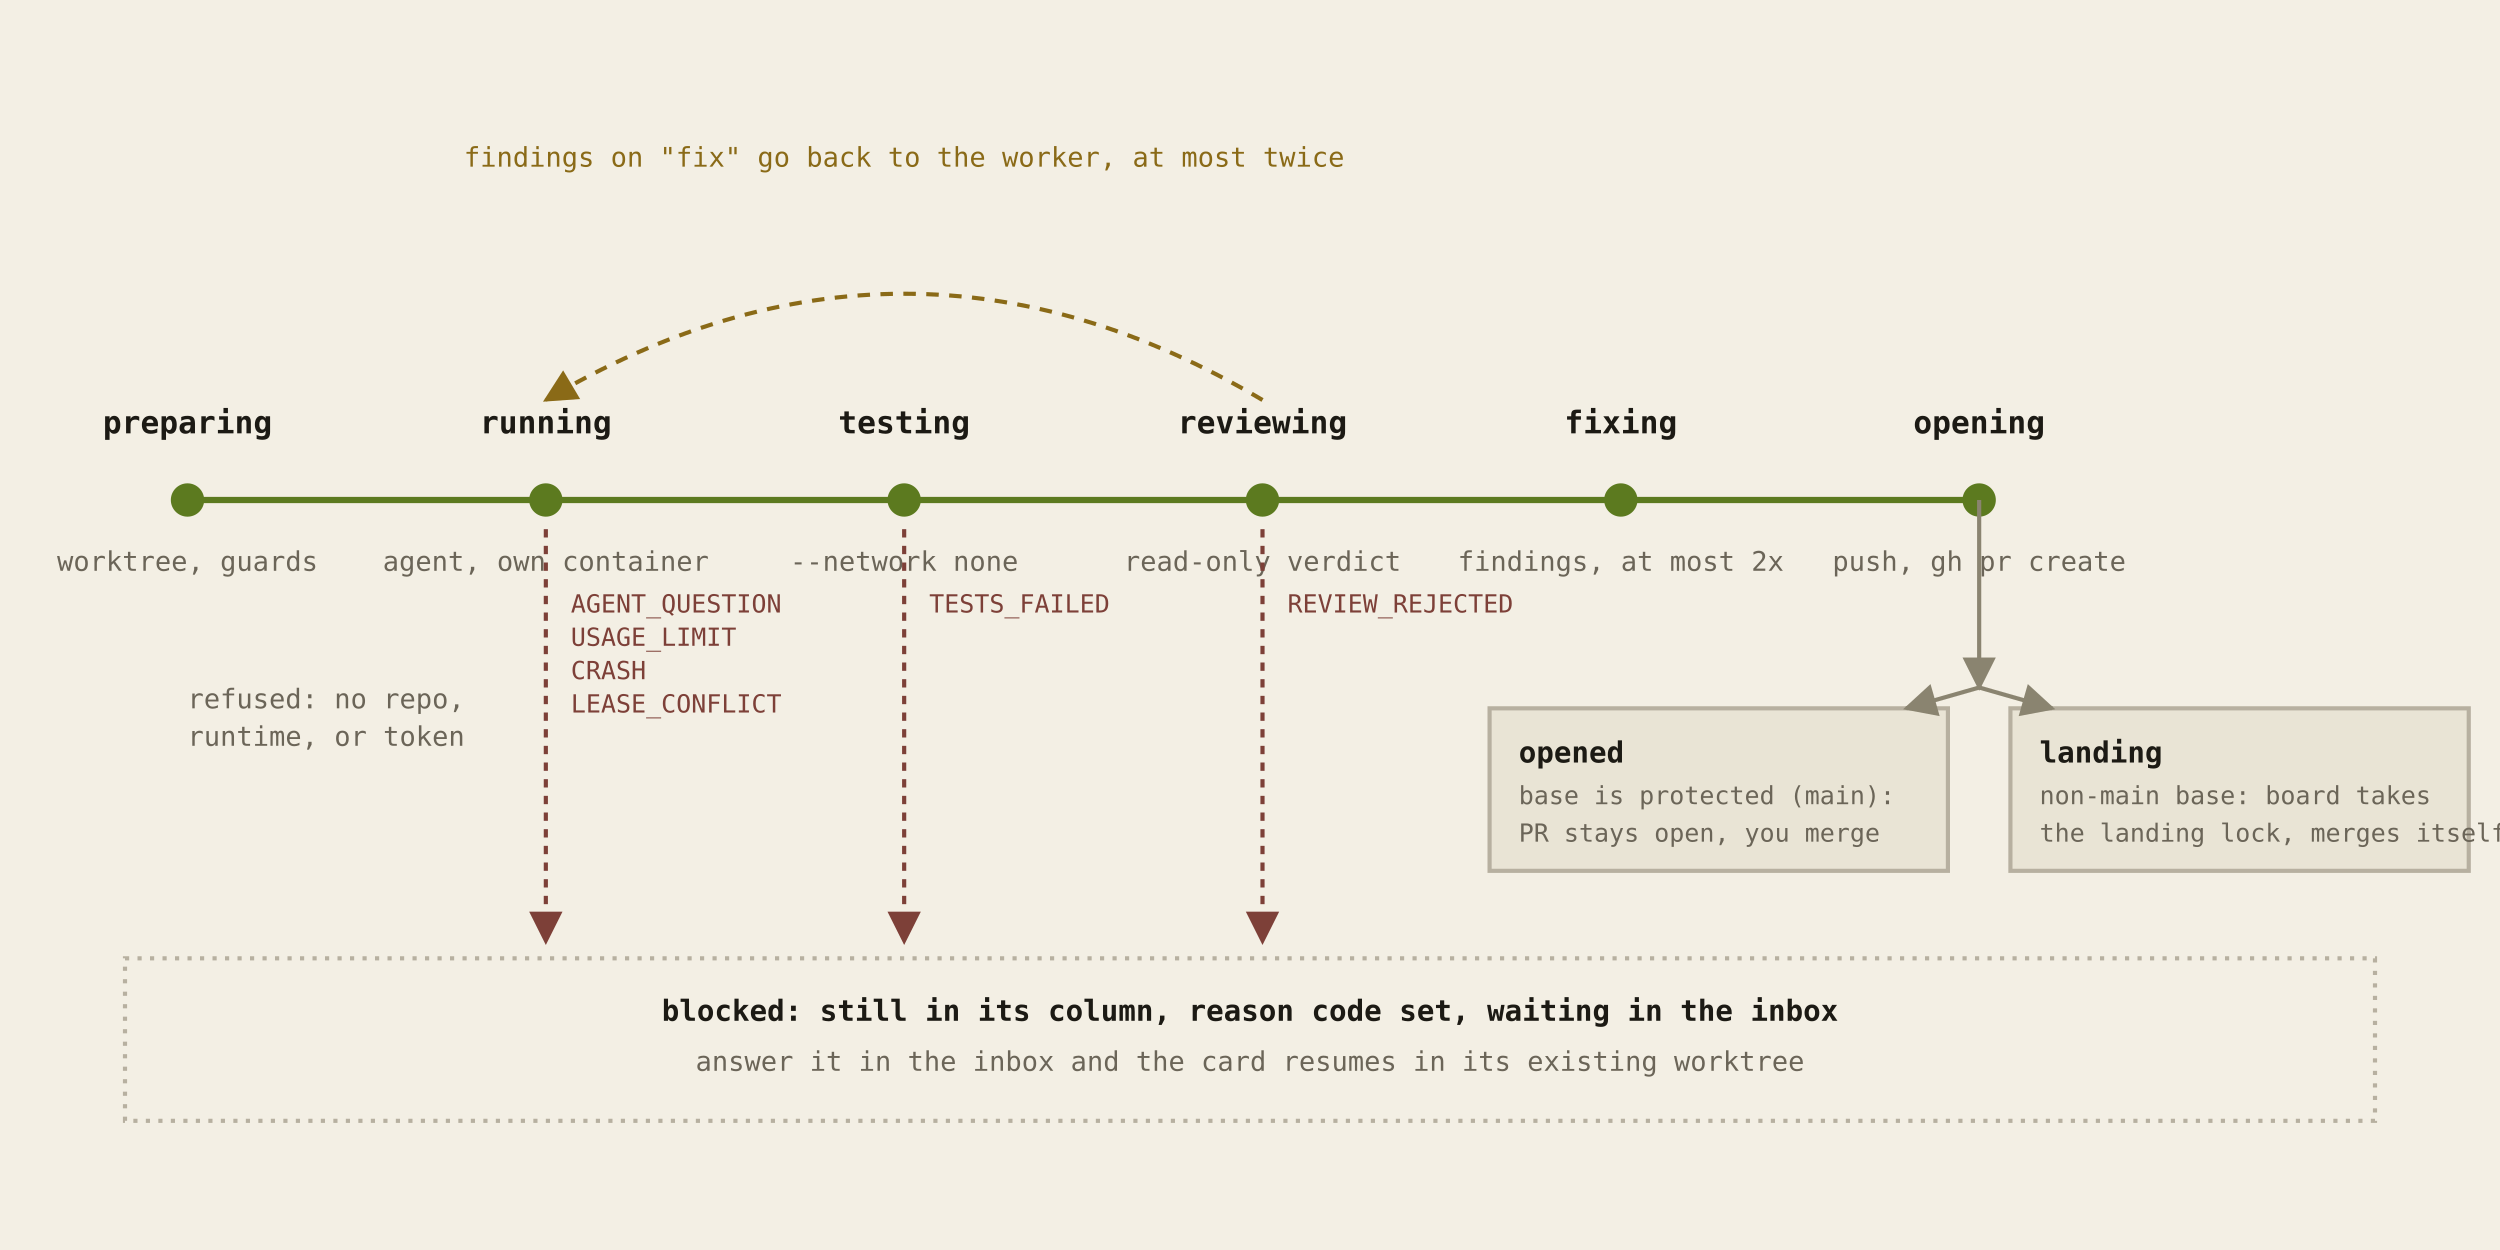
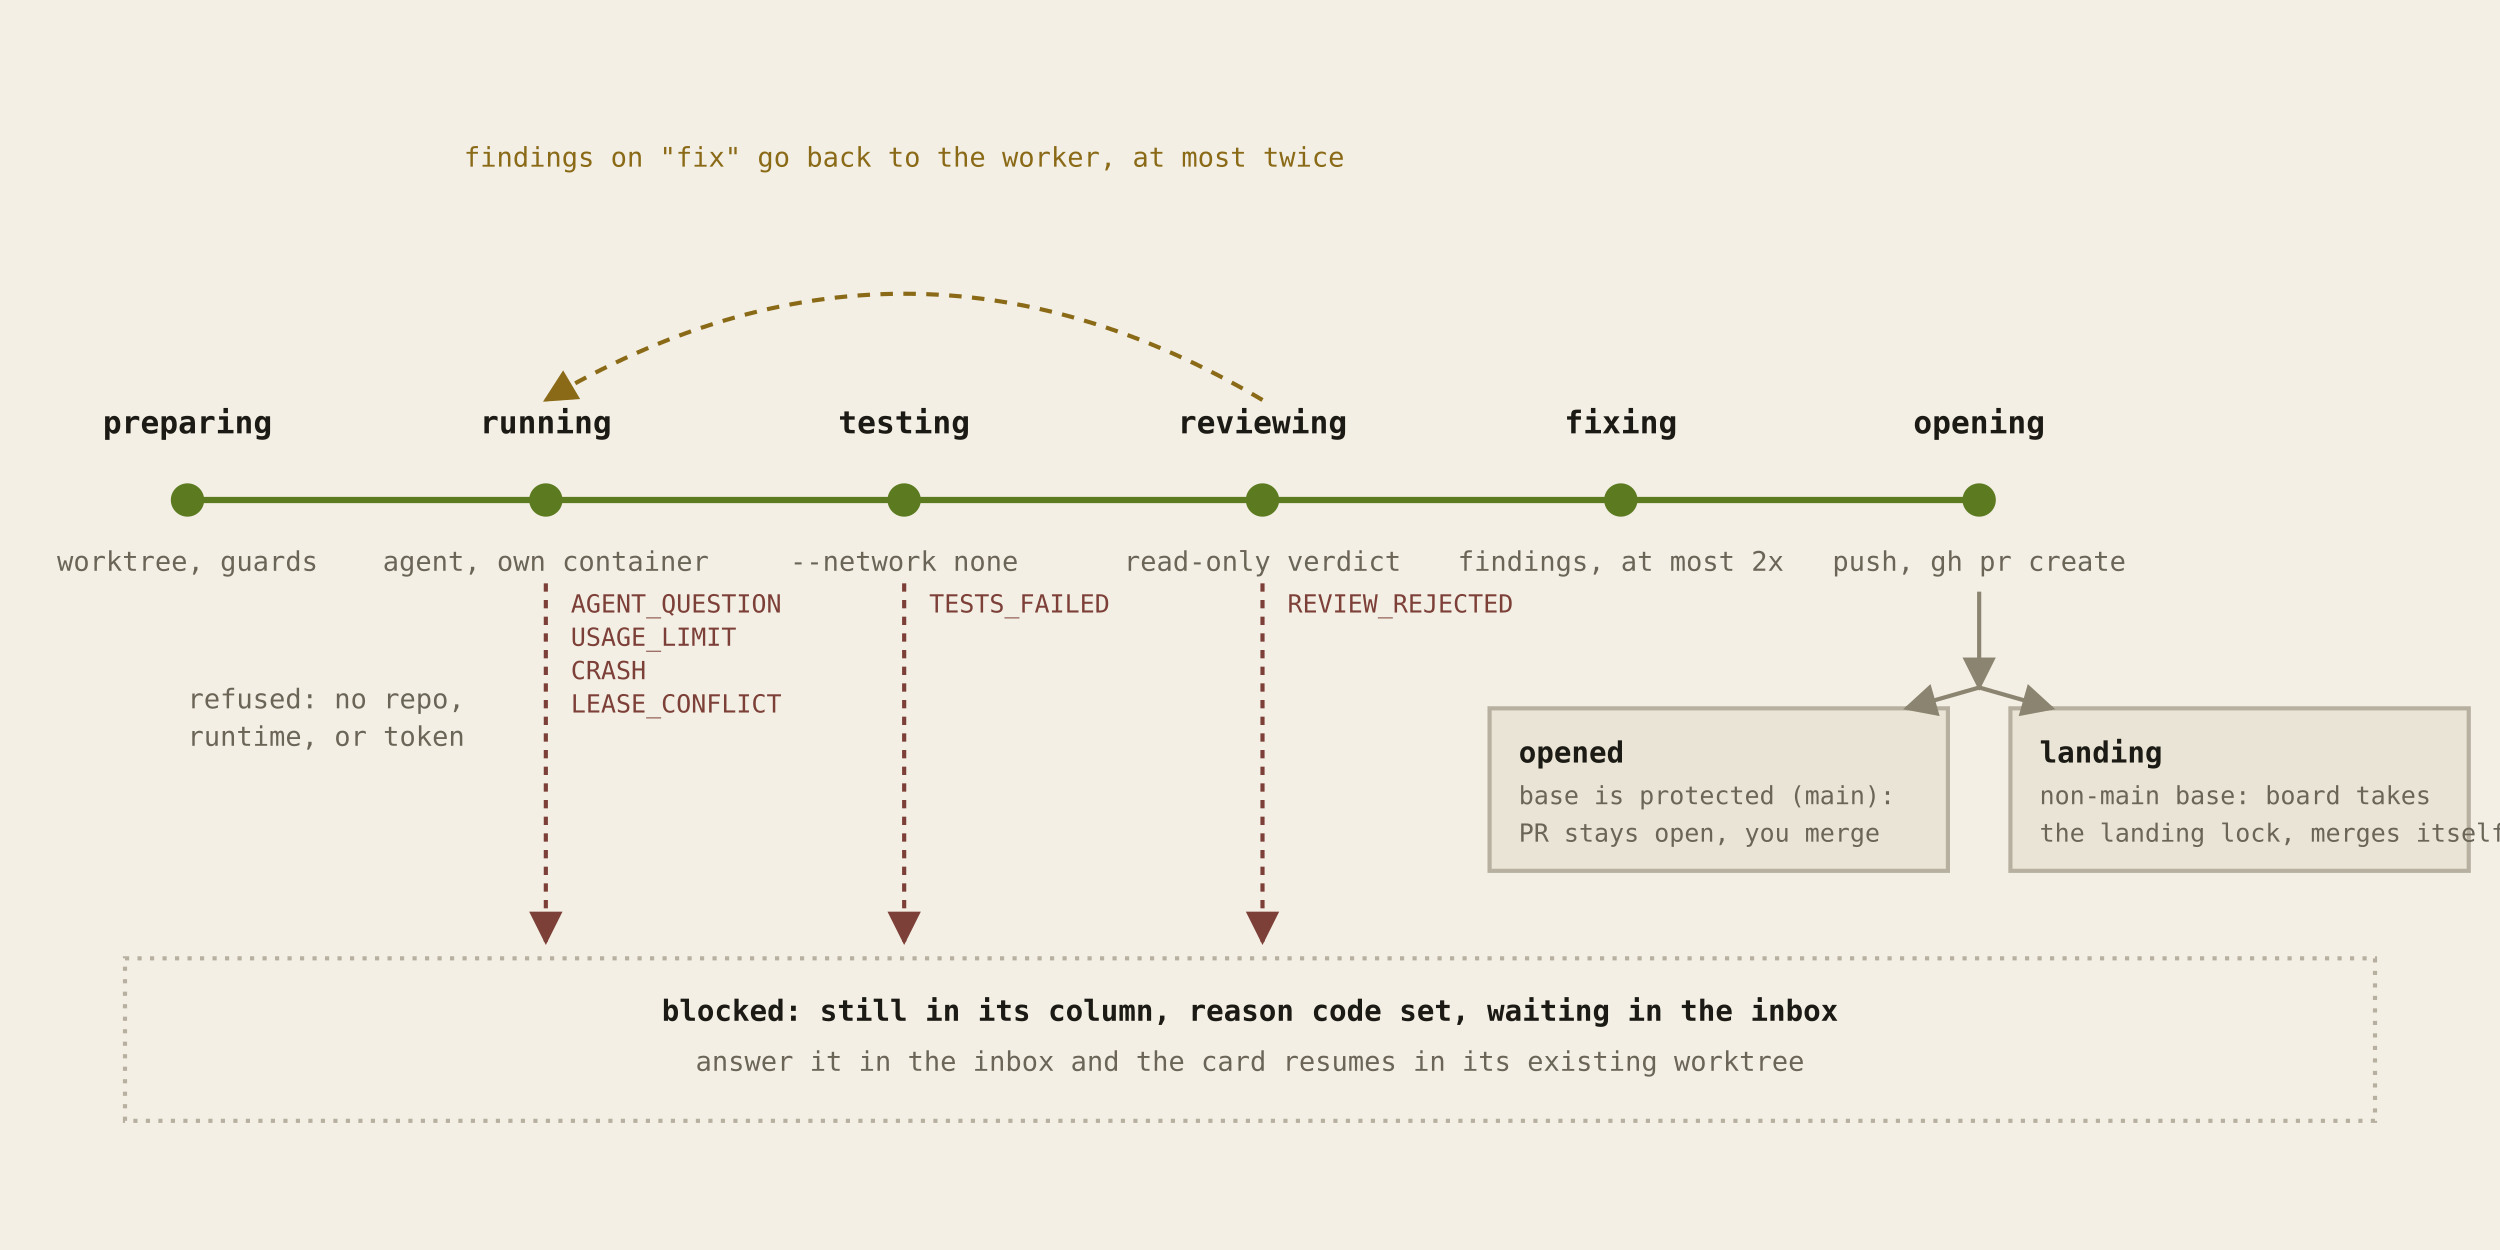
<svg xmlns="http://www.w3.org/2000/svg" viewBox="0 0 1200 600" width="1200" height="600" font-family="&quot;SF Mono&quot;, Menlo, monospace">
  <rect x="0" y="0" width="1200" height="600" fill="#f3efe4" />
  <marker id="arrow" viewBox="0 0 10 10" refX="9" refY="5" markerWidth="8" markerHeight="8" orient="auto-start-reverse">
    <path d="M0,0 L10,5 L0,10 z" fill="#8a8470" />
  </marker>
  <marker id="arrow-warn" viewBox="0 0 10 10" refX="9" refY="5" markerWidth="8" markerHeight="8" orient="auto-start-reverse">
    <path d="M0,0 L10,5 L0,10 z" fill="#7d4038" />
  </marker>
  <marker id="arrow-fix" viewBox="0 0 10 10" refX="9" refY="5" markerWidth="8" markerHeight="8" orient="auto-start-reverse">
    <path d="M0,0 L10,5 L0,10 z" fill="#8a6a17" />
  </marker>
  <g id="fix-loop">
    <path d="M 606.0 192 Q 434.0 90 262.0 192" fill="none" stroke="#8a6a17" stroke-width="2" stroke-dasharray="6 5" marker-end="url(#arrow-fix)" />
    <text x="434.0" y="80" font-size="13" font-weight="normal" fill="#8a6a17" text-anchor="middle" xml:space="preserve">findings on "fix" go back to the worker, at most twice</text>
  </g>
  <g id="stages">
    <line x1="90" y1="240" x2="950" y2="240" stroke="#5c7a1f" stroke-width="3" />
    <circle cx="90.0" cy="240" r="8" fill="#5c7a1f" />
    <text x="90.0" y="208" font-size="15" font-weight="bold" fill="#1c1a14" text-anchor="middle" xml:space="preserve">preparing</text>
    <text x="90.0" y="274" font-size="13" font-weight="normal" fill="#6b6558" text-anchor="middle" xml:space="preserve">worktree, guards</text>
    <circle cx="262.0" cy="240" r="8" fill="#5c7a1f" />
    <text x="262.0" y="208" font-size="15" font-weight="bold" fill="#1c1a14" text-anchor="middle" xml:space="preserve">running</text>
    <text x="262.0" y="274" font-size="13" font-weight="normal" fill="#6b6558" text-anchor="middle" xml:space="preserve">agent, own container</text>
    <circle cx="434.0" cy="240" r="8" fill="#5c7a1f" />
    <text x="434.0" y="208" font-size="15" font-weight="bold" fill="#1c1a14" text-anchor="middle" xml:space="preserve">testing</text>
    <text x="434.0" y="274" font-size="13" font-weight="normal" fill="#6b6558" text-anchor="middle" xml:space="preserve">--network none</text>
    <circle cx="606.0" cy="240" r="8" fill="#5c7a1f" />
    <text x="606.0" y="208" font-size="15" font-weight="bold" fill="#1c1a14" text-anchor="middle" xml:space="preserve">reviewing</text>
    <text x="606.0" y="274" font-size="13" font-weight="normal" fill="#6b6558" text-anchor="middle" xml:space="preserve">read-only verdict</text>
    <circle cx="778.0" cy="240" r="8" fill="#5c7a1f" />
    <text x="778.0" y="208" font-size="15" font-weight="bold" fill="#1c1a14" text-anchor="middle" xml:space="preserve">fixing</text>
    <text x="778.0" y="274" font-size="13" font-weight="normal" fill="#6b6558" text-anchor="middle" xml:space="preserve">findings, at most 2x</text>
    <circle cx="950.0" cy="240" r="8" fill="#5c7a1f" />
    <text x="950.0" y="208" font-size="15" font-weight="bold" fill="#1c1a14" text-anchor="middle" xml:space="preserve">opening</text>
    <text x="950.0" y="274" font-size="13" font-weight="normal" fill="#6b6558" text-anchor="middle" xml:space="preserve">push, gh pr create</text>
  </g>
  <g id="branch">
-     <line x1="950.0" y1="240" x2="950.0" y2="330" stroke="#8a8470" stroke-width="2" marker-end="url(#arrow)" />
+     <line x1="950.0" y1="284" x2="950.0" y2="330" stroke="#8a8470" stroke-width="2" marker-end="url(#arrow)" />
    <rect x="715.0" y="340" width="220" height="78" fill="#e9e4d5" stroke="#b7b0a0" stroke-width="2" />
    <text x="729.0" y="366" font-size="14" font-weight="bold" fill="#1c1a14" text-anchor="start" xml:space="preserve">opened</text>
    <text x="729.0" y="386" font-size="12" font-weight="normal" fill="#6b6558" text-anchor="start" xml:space="preserve">base is protected (main):</text>
    <text x="729.0" y="404" font-size="12" font-weight="normal" fill="#6b6558" text-anchor="start" xml:space="preserve">PR stays open, you merge</text>
    <line x1="950.0" y1="330" x2="915.0" y2="340" stroke="#8a8470" stroke-width="2" marker-end="url(#arrow)" />
    <rect x="965.0" y="340" width="220" height="78" fill="#e9e4d5" stroke="#b7b0a0" stroke-width="2" />
    <text x="979.0" y="366" font-size="14" font-weight="bold" fill="#1c1a14" text-anchor="start" xml:space="preserve">landing</text>
    <text x="979.0" y="386" font-size="12" font-weight="normal" fill="#6b6558" text-anchor="start" xml:space="preserve">non-main base: board takes</text>
    <text x="979.0" y="404" font-size="12" font-weight="normal" fill="#6b6558" text-anchor="start" xml:space="preserve">the landing lock, merges itself</text>
    <line x1="950.0" y1="330" x2="985.0" y2="340" stroke="#8a8470" stroke-width="2" marker-end="url(#arrow)" />
  </g>
  <g id="refused">
    <text x="90" y="340" font-size="13" font-weight="normal" fill="#6b6558" text-anchor="start" xml:space="preserve">refused: no repo,</text>
    <text x="90" y="358" font-size="13" font-weight="normal" fill="#6b6558" text-anchor="start" xml:space="preserve">runtime, or token</text>
  </g>
  <g id="blocks">
    <rect x="60" y="460" width="1080" height="78" fill="none" stroke="#b7b0a0" stroke-width="2" stroke-dasharray="2 4" />
    <text x="600" y="490" font-size="14" font-weight="bold" fill="#1c1a14" text-anchor="middle" xml:space="preserve">blocked: still in its column, reason code set, waiting in the inbox</text>
    <text x="600" y="514" font-size="13" font-weight="normal" fill="#6b6558" text-anchor="middle" xml:space="preserve">answer it in the inbox and the card resumes in its existing worktree</text>
-     <line x1="262.0" y1="254" x2="262.0" y2="452" stroke="#7d4038" stroke-width="2" stroke-dasharray="4 4" marker-end="url(#arrow-warn)" />
+     <line x1="262.0" y1="280" x2="262.0" y2="452" stroke="#7d4038" stroke-width="2" stroke-dasharray="4 4" marker-end="url(#arrow-warn)" />
    <text x="274.0" y="294" font-size="12" font-weight="normal" fill="#7d4038" text-anchor="start" xml:space="preserve">AGENT_QUESTION</text>
    <text x="274.0" y="310" font-size="12" font-weight="normal" fill="#7d4038" text-anchor="start" xml:space="preserve">USAGE_LIMIT</text>
    <text x="274.0" y="326" font-size="12" font-weight="normal" fill="#7d4038" text-anchor="start" xml:space="preserve">CRASH</text>
    <text x="274.0" y="342" font-size="12" font-weight="normal" fill="#7d4038" text-anchor="start" xml:space="preserve">LEASE_CONFLICT</text>
-     <line x1="434.0" y1="254" x2="434.0" y2="452" stroke="#7d4038" stroke-width="2" stroke-dasharray="4 4" marker-end="url(#arrow-warn)" />
+     <line x1="434.0" y1="280" x2="434.0" y2="452" stroke="#7d4038" stroke-width="2" stroke-dasharray="4 4" marker-end="url(#arrow-warn)" />
    <text x="446.0" y="294" font-size="12" font-weight="normal" fill="#7d4038" text-anchor="start" xml:space="preserve">TESTS_FAILED</text>
-     <line x1="606.0" y1="254" x2="606.0" y2="452" stroke="#7d4038" stroke-width="2" stroke-dasharray="4 4" marker-end="url(#arrow-warn)" />
+     <line x1="606.0" y1="280" x2="606.0" y2="452" stroke="#7d4038" stroke-width="2" stroke-dasharray="4 4" marker-end="url(#arrow-warn)" />
    <text x="618.0" y="294" font-size="12" font-weight="normal" fill="#7d4038" text-anchor="start" xml:space="preserve">REVIEW_REJECTED</text>
  </g>
</svg>
